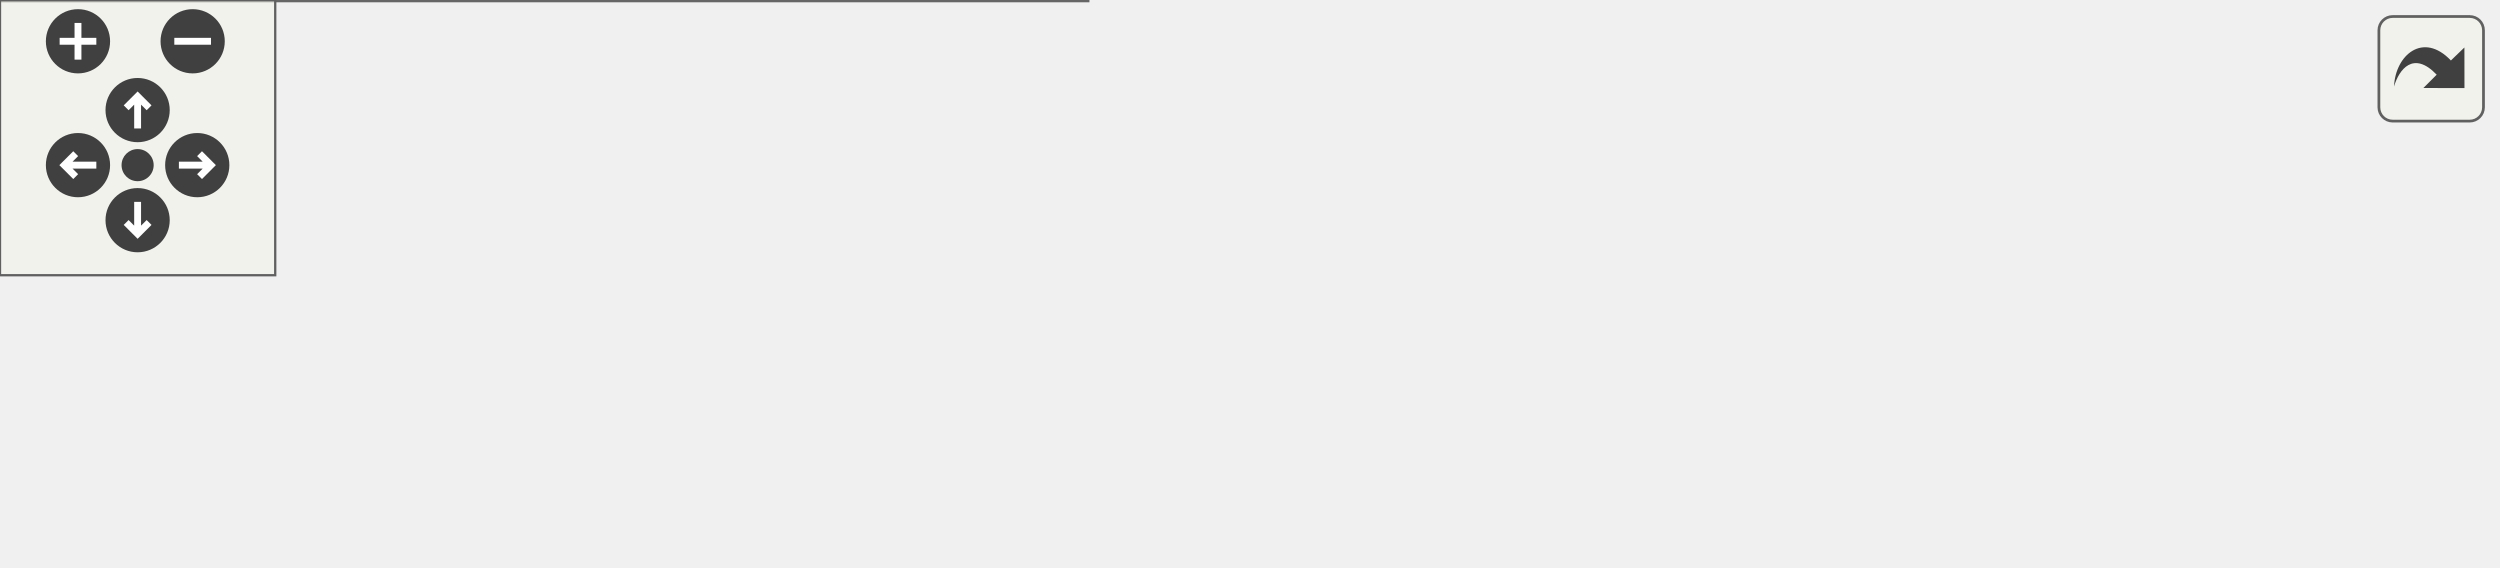
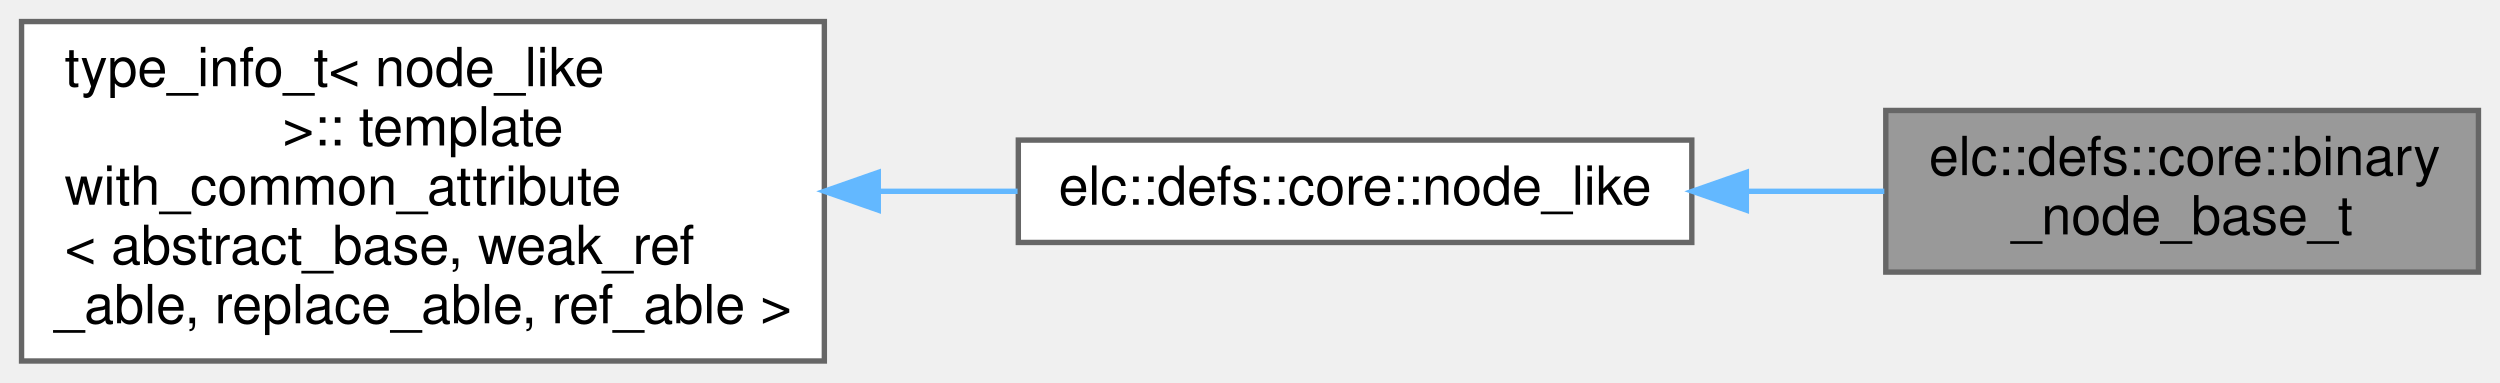
- <svg xmlns="http://www.w3.org/2000/svg" xmlns:xlink="http://www.w3.org/1999/xlink" id="main" version="1.1" xml:space="preserve">
-   <style type="text/css">
- .edge:hover path { stroke: red; }
- .edge:hover polygon { stroke: red; fill: red; }
- </style>
-   <defs>
-     <circle id="rim" cx="0" cy="0" r="7" />
-     <circle id="rim2" cx="0" cy="0" r="3.5" />
-     <g id="zoomPlus">
-       <use xlink:href="#rim" fill="#404040">
-         <set attributeName="fill" to="#808080" begin="zoomplus.mouseover" end="zoomplus.mouseout" />
-       </use>
-       <path d="M-4,0h8M0,-4v8" fill="none" stroke="white" stroke-width="1.5" pointer-events="none" />
-     </g>
-     <g id="zoomMin">
-       <use xlink:href="#rim" fill="#404040">
-         <set attributeName="fill" to="#808080" begin="zoomminus.mouseover" end="zoomminus.mouseout" />
-       </use>
-       <path d="M-4,0h8" fill="none" stroke="white" stroke-width="1.5" pointer-events="none" />
-     </g>
-     <g id="dirArrow">
-       <path fill="none" stroke="white" stroke-width="1.5" d="M0,-3.0v7 M-2.5,-0.5L0,-3.0L2.5,-0.5" />
-     </g>
-     <g id="resetDef">
-       <use xlink:href="#rim2" fill="#404040">
-         <set attributeName="fill" to="#808080" begin="reset.mouseover" end="reset.mouseout" />
-       </use>
-     </g>
-   </defs>
-   <svg id="graph" class="graph">
-     <g id="viewport">
-       <g id="node1" class="node">
-         <g id="a_node1">
-           <a xlink:title=" ">
-             <polygon fill="#999999" stroke="#666666" points="544,-46.5 434,-46.5 434,-16.5 544,-16.5 544,-46.5" />
-             <text text-anchor="start" x="442" y="-34.5" font-family="Helvetica,sans-Serif" font-size="10.00">elc::defs::core::binary</text>
-             <text text-anchor="middle" x="489" y="-23.5" font-family="Helvetica,sans-Serif" font-size="10.00">_node_base_t</text>
-           </a>
-         </g>
-       </g>
-       <g id="node2" class="node">
-         <g id="a_node2">
-           <a xlink:href="structelc_1_1defs_1_1core_1_1node__like.html" target="_top" xlink:title=" ">
-             <polygon fill="white" stroke="#666666" points="398,-41 273,-41 273,-22 398,-22 398,-41" />
-             <text text-anchor="middle" x="335.5" y="-29" font-family="Helvetica,sans-Serif" font-size="10.00">elc::defs::core::node_like</text>
-           </a>
-         </g>
-       </g>
-       <g id="edge1" class="edge">
-         <path fill="none" stroke="#63b8ff" d="M408.16,-31.5C416.76,-31.5 425.44,-31.5 433.73,-31.5" />
-         <polygon fill="#63b8ff" stroke="#63b8ff" points="408.12,-28 398.12,-31.5 408.12,-35 408.12,-28" />
-       </g>
-       <g id="node3" class="node">
-         <g id="a_node3">
-           <a xlink:title=" ">
-             <polygon fill="white" stroke="#666666" points="237,-63 0,-63 0,0 237,0 237,-63" />
-             <text text-anchor="start" x="8" y="-51" font-family="Helvetica,sans-Serif" font-size="10.00">type_info_t&lt; node_like</text>
-             <text text-anchor="middle" x="118.5" y="-40" font-family="Helvetica,sans-Serif" font-size="10.00"> &gt;:: template </text>
-             <text text-anchor="start" x="8" y="-29" font-family="Helvetica,sans-Serif" font-size="10.00">					with_common_attribute</text>
-             <text text-anchor="start" x="8" y="-18" font-family="Helvetica,sans-Serif" font-size="10.00">&lt; abstract_base, weak_ref</text>
-             <text text-anchor="middle" x="118.5" y="-7" font-family="Helvetica,sans-Serif" font-size="10.00">_able, replace_able, ref_able &gt;</text>
-           </a>
-         </g>
-       </g>
-       <g id="edge2" class="edge">
-         <path fill="none" stroke="#63b8ff" d="M247.14,-31.5C256.01,-31.5 264.69,-31.5 272.93,-31.5" />
-         <polygon fill="#63b8ff" stroke="#63b8ff" points="247.07,-28 237.07,-31.5 247.06,-35 247.07,-28" />
+ <svg xmlns="http://www.w3.org/2000/svg" xmlns:xlink="http://www.w3.org/1999/xlink" width="464pt" height="71pt" viewBox="0.00 0.00 464.00 71.00">
+   <g id="graph0" class="graph" transform="scale(1 1) rotate(0) translate(4 67)">
+     <g id="node1" class="node">
+       <g id="a_node1">
+         <a xlink:title=" ">
+           <polygon fill="#999999" stroke="#666666" points="456,-46.5 346,-46.5 346,-16.5 456,-16.5 456,-46.5" />
+           <text text-anchor="start" x="354" y="-34.5" font-family="Helvetica,sans-Serif" font-size="10.00">elc::defs::core::binary</text>
+           <text text-anchor="middle" x="401" y="-23.5" font-family="Helvetica,sans-Serif" font-size="10.00">_node_base_t</text>
+         </a>
      </g>
    </g>
-   </svg>
-   <g id="navigator" transform="translate(0 0)" fill="#404254">
-     <rect fill="#f2f5e9" fill-opacity="0.5" stroke="#606060" stroke-width=".5" x="0" y="0" width="60" height="60" />
-     <use id="zoomplus" xlink:href="#zoomPlus" x="17" y="9" />
-     <use id="zoomminus" xlink:href="#zoomMin" x="42" y="9" />
-     <use id="reset" xlink:href="#resetDef" x="30" y="36" />
-     <g id="arrowUp" xlink:href="#dirArrow" transform="translate(30 24)">
-       <use xlink:href="#rim" fill="#404040">
-         <set attributeName="fill" to="#808080" begin="arrowUp.mouseover" end="arrowUp.mouseout" />
-       </use>
-       <path fill="none" stroke="white" stroke-width="1.5" d="M0,-3.0v7 M-2.5,-0.5L0,-3.0L2.5,-0.5" />
+     <g id="node2" class="node">
+       <g id="a_node2">
+         <a xlink:href="structelc_1_1defs_1_1core_1_1node__like.html" target="_top" xlink:title=" ">
+           <polygon fill="white" stroke="#666666" points="310,-41 185,-41 185,-22 310,-22 310,-41" />
+           <text text-anchor="middle" x="247.5" y="-29" font-family="Helvetica,sans-Serif" font-size="10.00">elc::defs::core::node_like</text>
+         </a>
+       </g>
    </g>
-     <g id="arrowRight" xlink:href="#dirArrow" transform="rotate(90) translate(36 -43)">
-       <use xlink:href="#rim" fill="#404040">
-         <set attributeName="fill" to="#808080" begin="arrowRight.mouseover" end="arrowRight.mouseout" />
-       </use>
-       <path fill="none" stroke="white" stroke-width="1.5" d="M0,-3.0v7 M-2.5,-0.5L0,-3.0L2.5,-0.5" />
+     <g id="edge1" class="edge">
+       <path fill="none" stroke="#63b8ff" d="M320.16,-31.5C328.76,-31.5 337.44,-31.5 345.73,-31.5" />
+       <polygon fill="#63b8ff" stroke="#63b8ff" points="320.12,-28 310.12,-31.5 320.12,-35 320.12,-28" />
    </g>
-     <g id="arrowDown" xlink:href="#dirArrow" transform="rotate(180) translate(-30 -48)">
-       <use xlink:href="#rim" fill="#404040">
-         <set attributeName="fill" to="#808080" begin="arrowDown.mouseover" end="arrowDown.mouseout" />
-       </use>
-       <path fill="none" stroke="white" stroke-width="1.5" d="M0,-3.0v7 M-2.5,-0.5L0,-3.0L2.5,-0.5" />
+     <g id="node3" class="node">
+       <g id="a_node3">
+         <a xlink:title=" ">
+           <polygon fill="white" stroke="#666666" points="149,-63 0,-63 0,0 149,0 149,-63" />
+           <text text-anchor="start" x="8" y="-51" font-family="Helvetica,sans-Serif" font-size="10.00">type_info_t&lt; node_like</text>
+           <text text-anchor="middle" x="74.5" y="-40" font-family="Helvetica,sans-Serif" font-size="10.00"> &gt;:: template </text>
+           <text text-anchor="start" x="8" y="-29" font-family="Helvetica,sans-Serif" font-size="10.00">	with_common_attribute</text>
+           <text text-anchor="start" x="8" y="-18" font-family="Helvetica,sans-Serif" font-size="10.00">&lt; abstract_base, weak_ref</text>
+           <text text-anchor="middle" x="74.5" y="-7" font-family="Helvetica,sans-Serif" font-size="10.00">_able, replace_able, ref_able &gt;</text>
+         </a>
+       </g>
    </g>
-     <g id="arrowLeft" xlink:href="#dirArrow" transform="rotate(270) translate(-36 17)">
-       <use xlink:href="#rim" fill="#404040">
-         <set attributeName="fill" to="#808080" begin="arrowLeft.mouseover" end="arrowLeft.mouseout" />
-       </use>
-       <path fill="none" stroke="white" stroke-width="1.5" d="M0,-3.0v7 M-2.5,-0.5L0,-3.0L2.5,-0.5" />
+     <g id="edge2" class="edge">
+       <path fill="none" stroke="#63b8ff" d="M159.15,-31.5C167.81,-31.5 176.5,-31.5 184.86,-31.5" />
+       <polygon fill="#63b8ff" stroke="#63b8ff" points="159.01,-28 149.01,-31.5 159.01,-35 159.01,-28" />
    </g>
  </g>
-   <svg viewBox="0 0 15 15" width="100%" height="30px" preserveAspectRatio="xMaxYMin meet">
-     <g id="arrow_out" transform="scale(0.3 0.3)">
-       <a xlink:href="structelc_1_1defs_1_1core_1_1binary__node__base__t__coll__graph_org.svg" target="_base">
-         <rect id="button" ry="5" rx="5" y="6" x="6" height="38" width="38" fill="#f2f5e9" fill-opacity="0.5" stroke="#606060" stroke-width="1.0" />
-         <path id="arrow" d="M 11.5,31.437 C 11.94,20.098 22.043,11.323 32.159,21.979 L 37.069,17.246 C 37.069,17.246 37.088,32 37.088,32 L 22.16,31.978 C 22.16,31.978 26.998,27.14 26.998,27.14 C 18.529,18.264 13.292,25.23 11.5,31.437 z" style="fill:#404040;" />
-       </a>
-     </g>
-   </svg>
</svg>
